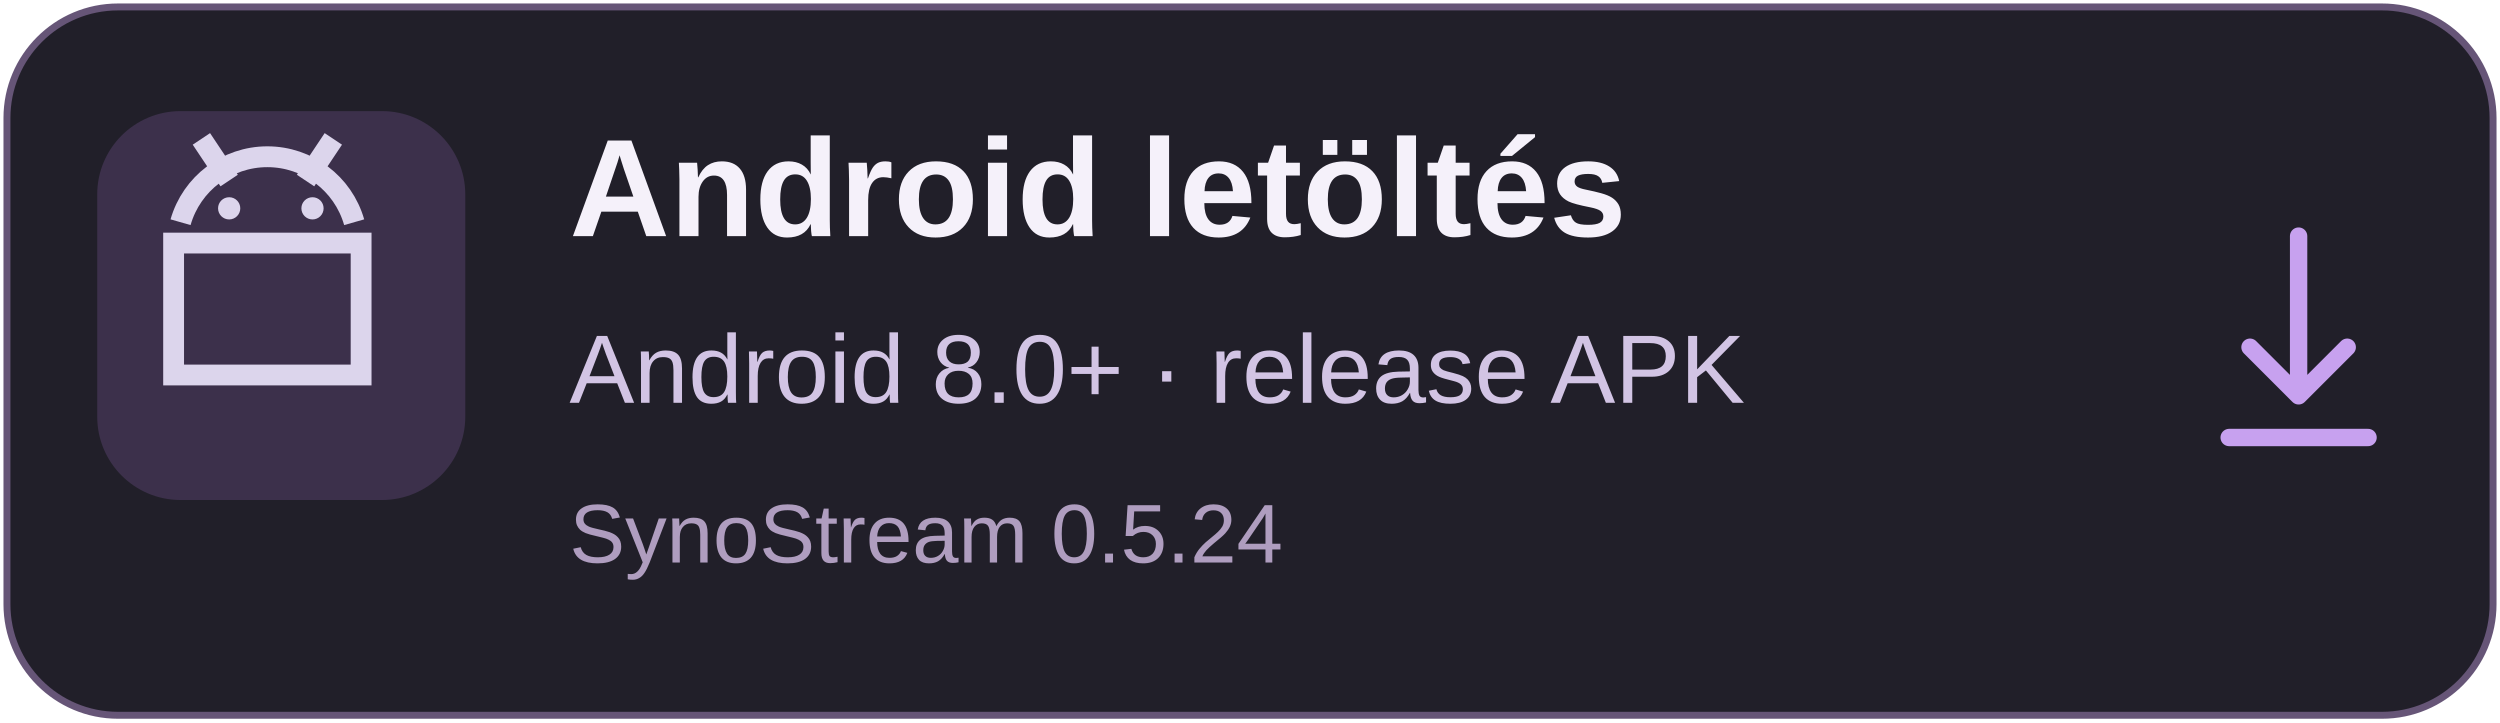
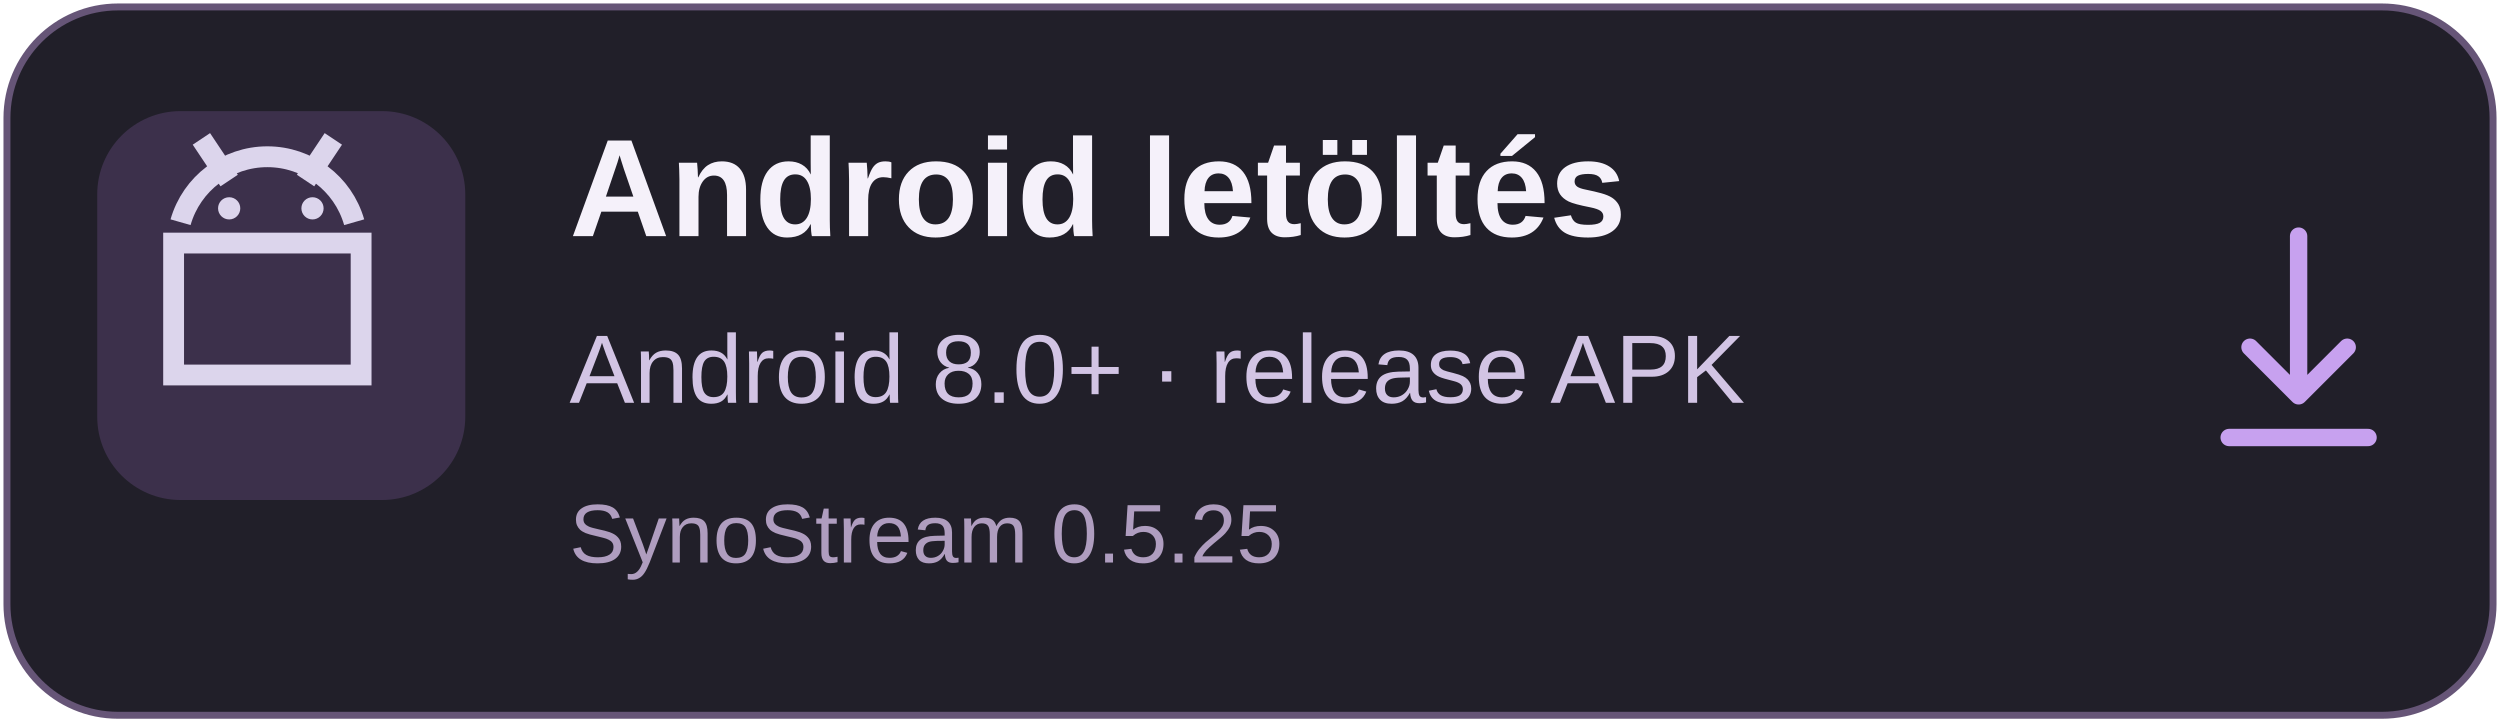
- <svg xmlns="http://www.w3.org/2000/svg" width="360" height="104" viewBox="0 0 360 104" role="img" aria-label="Android 0.5.24 letöltése">
+ <svg xmlns="http://www.w3.org/2000/svg" width="360" height="104" viewBox="0 0 360 104" role="img" aria-label="Android 0.5.25 letöltése">
  <rect x="1" y="1" width="358" height="102" rx="16" fill="#211f29" stroke="#665577" />
  <rect x="14" y="16" width="53" height="56" rx="12" fill="#3c304b" />
  <path d="M25 35h27v19H25zM26 32a13 13 0 0 1 25 0M29 20l4 6m15-6-4 6" stroke="#dcd5ec" stroke-width="3" fill="none" />
  <circle cx="33" cy="30" r="1.6" fill="#dcd5ec" />
  <circle cx="45" cy="30" r="1.6" fill="#dcd5ec" />
  <g fill="#f5f1fa" font-family="Segoe UI,Arial,sans-serif">
    <text x="82" y="34" font-size="20" font-weight="700">Android letöltés</text>
    <text x="82" y="58" font-size="14" fill="#d2c4e4">Android 8.0+ · release APK</text>
-     <text x="82" y="81" font-size="12" fill="#af9dbf">SynoStream 0.5.24</text>
+     <text x="82" y="81" font-size="12" fill="#af9dbf">SynoStream 0.5.25</text>
  </g>
  <path d="M331 34v23m-7-7 7 7 7-7m-17 13h20" stroke="#c7a1ef" stroke-width="2.5" fill="none" stroke-linecap="round" stroke-linejoin="round" />
</svg>
